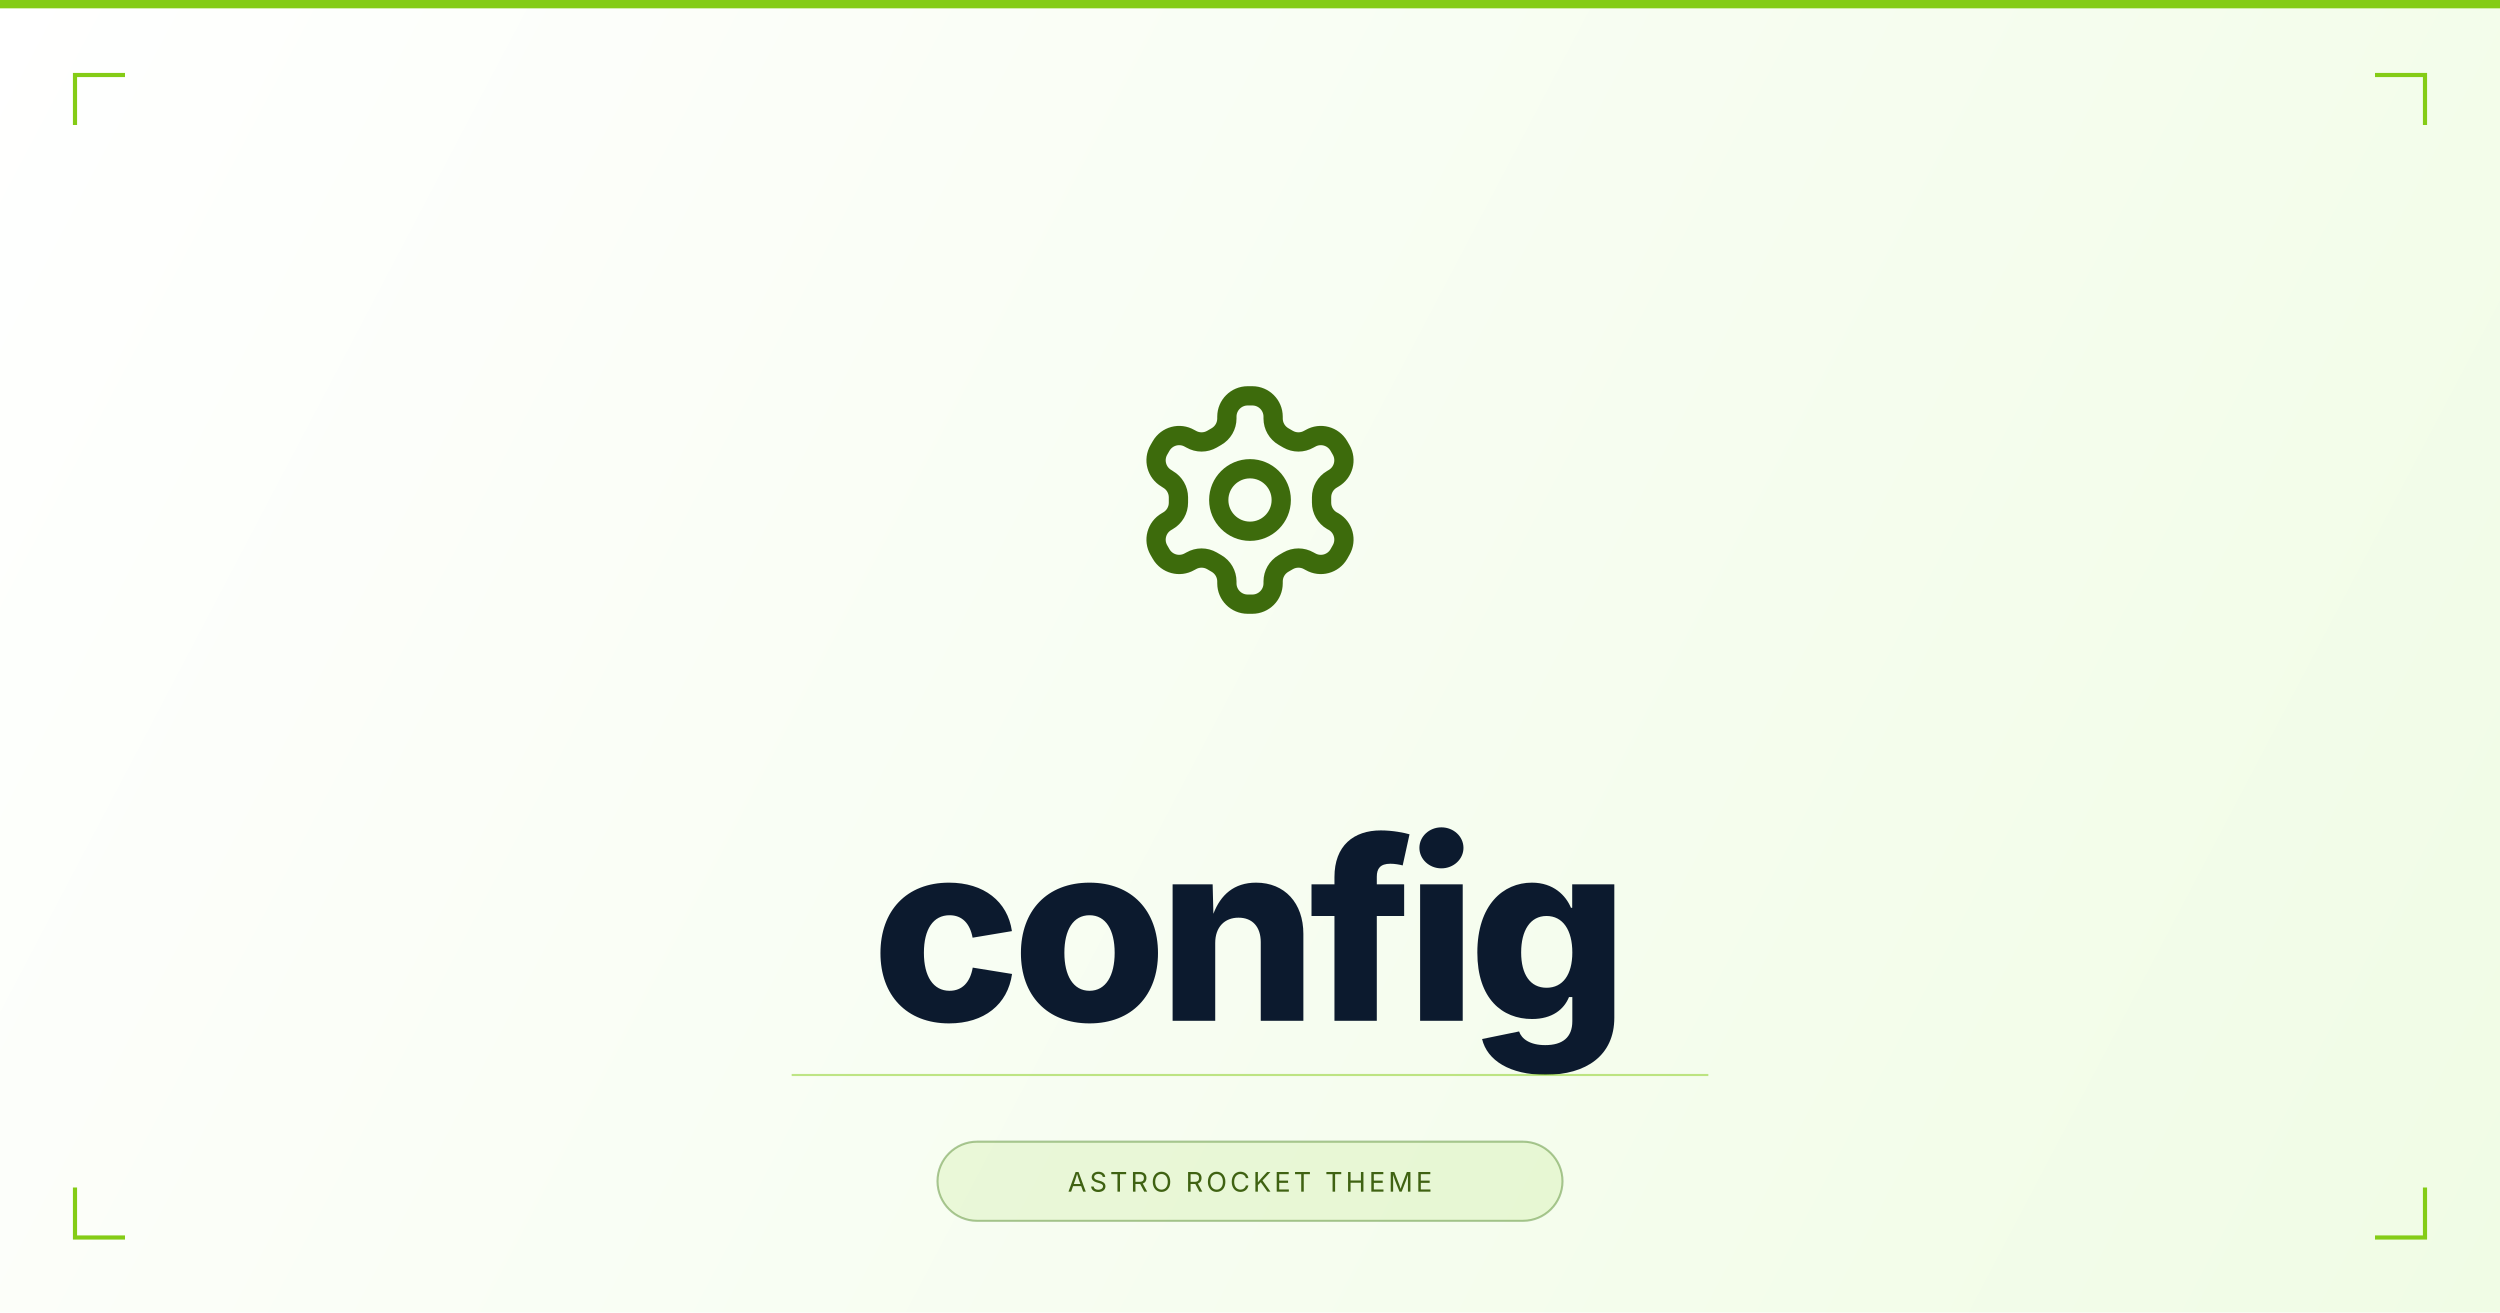
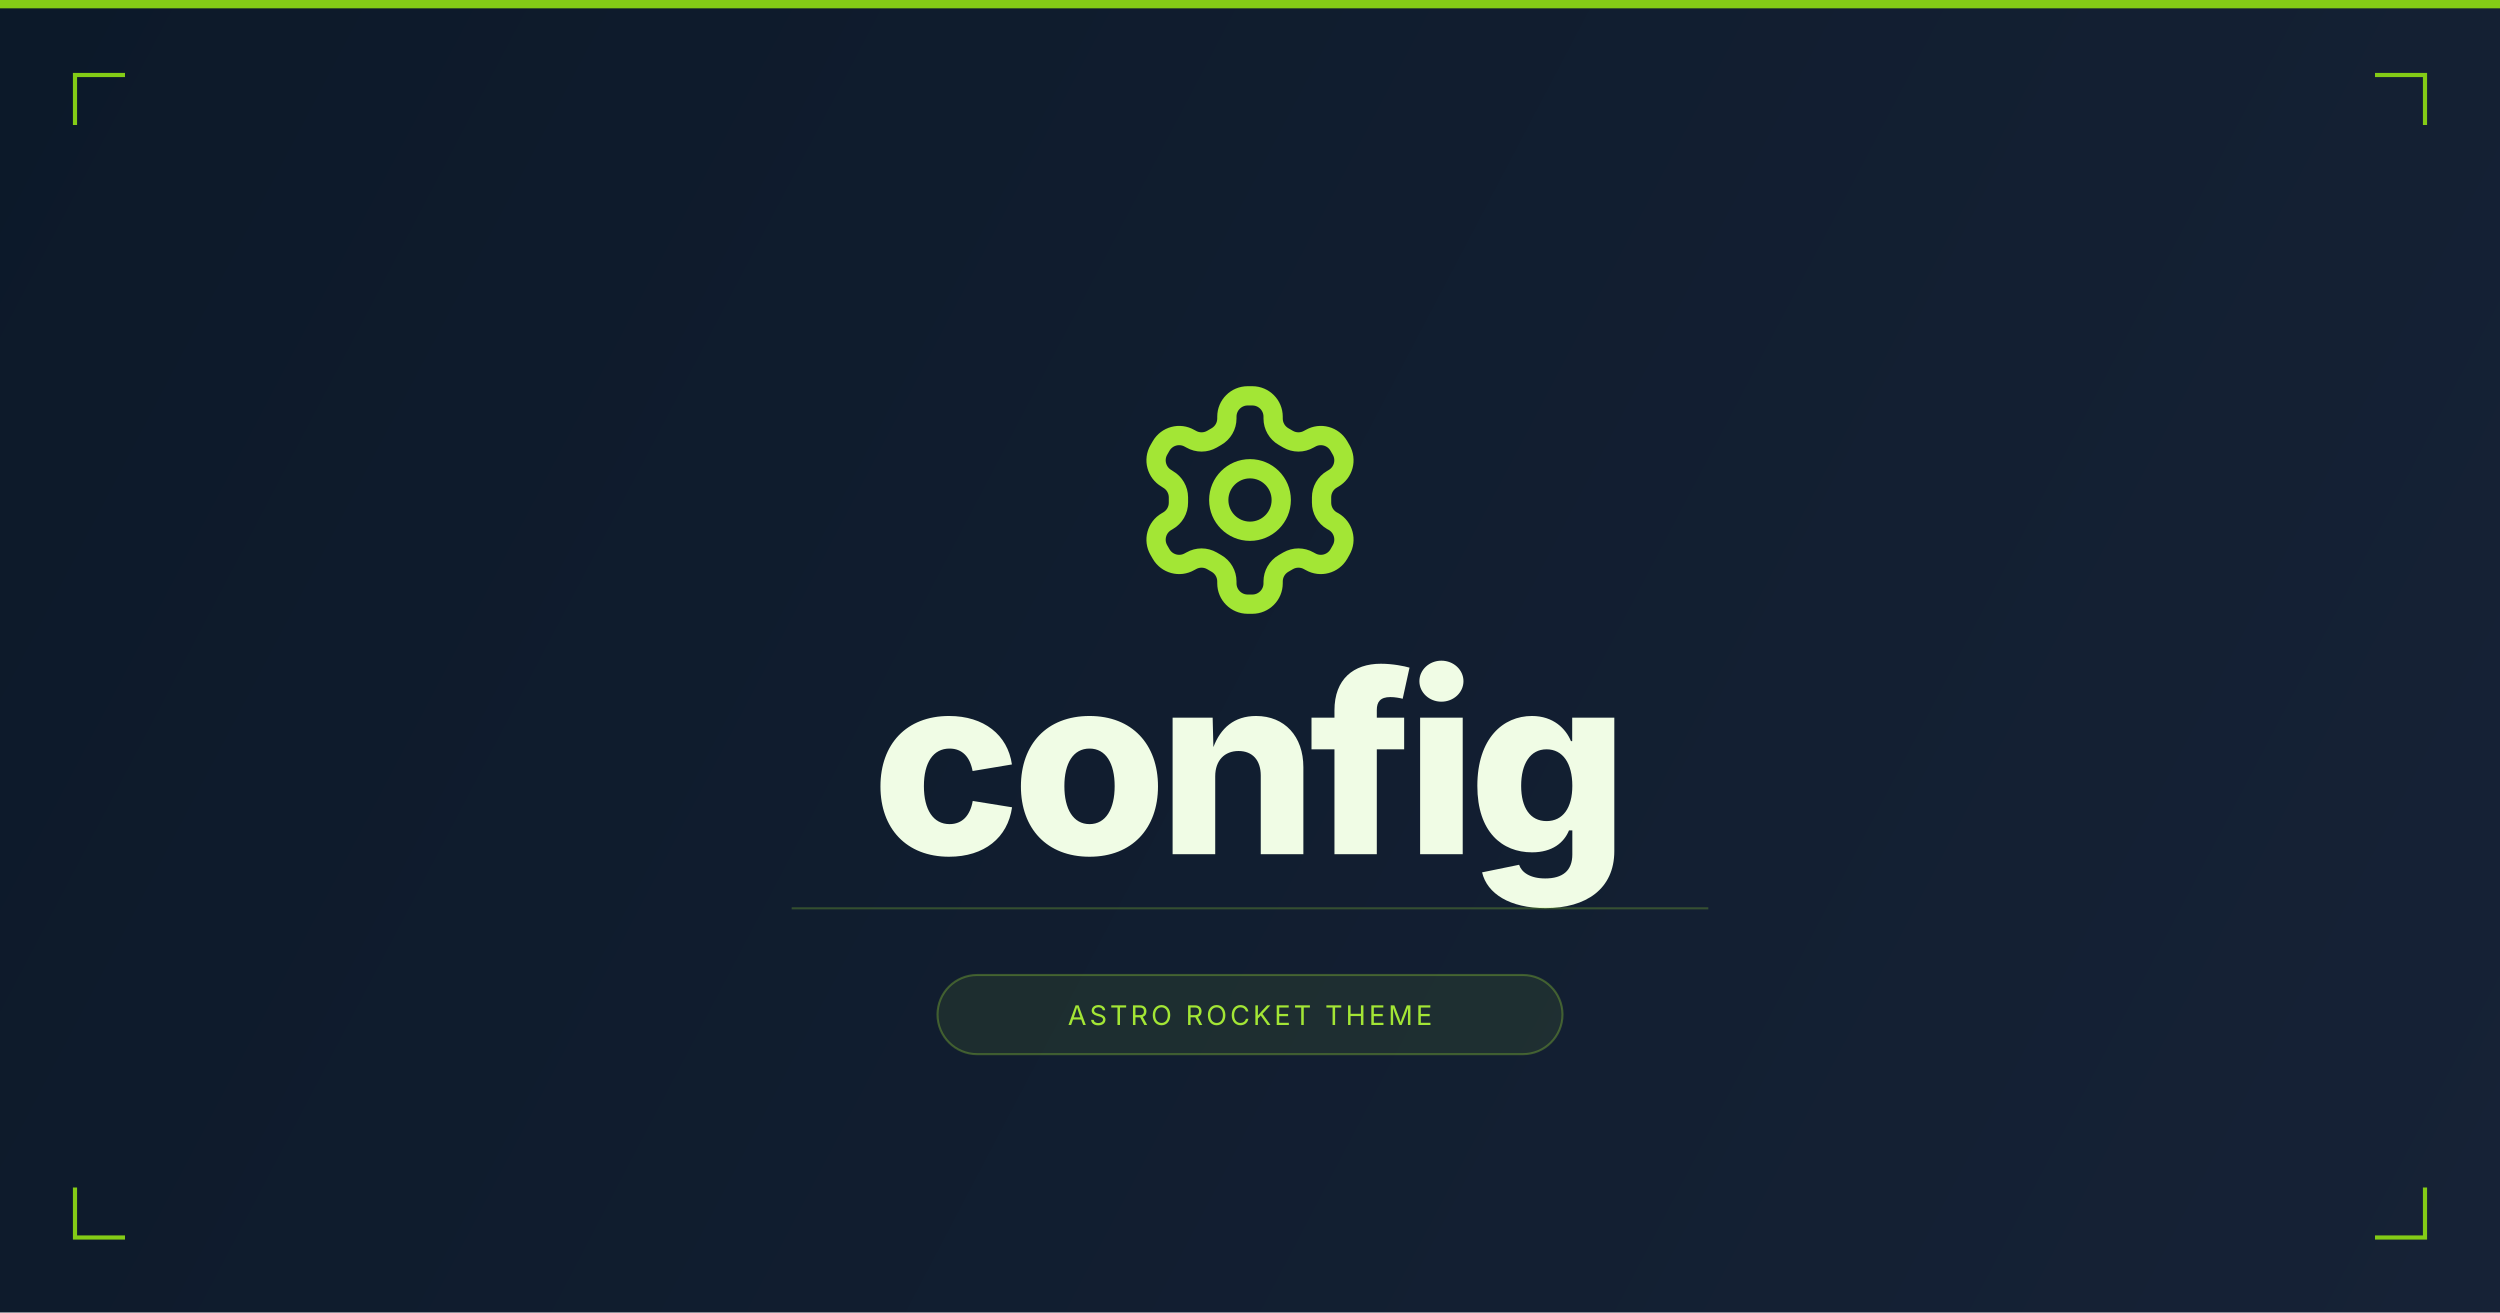
<svg xmlns="http://www.w3.org/2000/svg" width="1200" height="630" viewBox="0 0 1200 630" fill="none">
  <style>
    .bi-bd { display: none }
    html.dark .bi-bl { display: none }
    html.dark .bi-bd { display: block }
-     .bi-ic { stroke: #3d6b0c }
-     html.dark .bi-ic { stroke: #a3e635 }
-     .bi-tt { fill: #0c1a2e }
-     html.dark .bi-tt { fill: #f0fce5 }
-     .bi-sl { stroke: rgba(132,204,22,.5) }
-     html.dark .bi-sl { stroke: rgba(163,230,53,.25) }
-     .bi-bb { fill: rgba(132,204,22,.12); stroke: rgba(53,115,10,.4) }
-     html.dark .bi-bb { fill: rgba(163,230,53,.08); stroke: rgba(163,230,53,.3) }
-     .bi-bt { fill: #3f6212 }
-     html.dark .bi-bt { fill: #a3e635 }
+     .bi-ic { stroke: #a3e635 }
+     .bi-tt { fill: #f0fce5 }
+     .bi-sl { stroke: rgba(163,230,53,.25) }
+     .bi-bb { fill: rgba(163,230,53,.08); stroke: rgba(163,230,53,.3) }
+     .bi-bt { fill: #a3e635 }
    .bi-cr { stroke: #84cc16 }
  </style>
  <defs>
    <linearGradient id="arcg-bl" x1="0" y1="0" x2="1200" y2="630" gradientUnits="userSpaceOnUse">
-       <stop offset="0%" stop-color="#ffffff" />
-       <stop offset="100%" stop-color="#f0fce5" />
+       <stop offset="0%" stop-color="#0c1929" />
+       <stop offset="100%" stop-color="#162236" />
    </linearGradient>
    <linearGradient id="arcg-bd" x1="0" y1="0" x2="1200" y2="630" gradientUnits="userSpaceOnUse">
      <stop offset="0%" stop-color="#0c1929" />
      <stop offset="100%" stop-color="#162236" />
    </linearGradient>
  </defs>
  <rect width="1200" height="630" fill="url(#arcg-bl)" class="bi-bl" />
  <rect width="1200" height="630" fill="url(#arcg-bd)" class="bi-bd" />
  <rect x="0" y="0" width="1200" height="4" fill="#84cc16" />
  <g transform="translate(540, 180) scale(5)" stroke="#3d6b0c" stroke-width="1.85" stroke-linecap="round" stroke-linejoin="round" fill="none" class="bi-ic">
    <path d="M12.22 2h-.44a2 2 0 0 0-2 2v.18a2 2 0 0 1-1 1.73l-.43.25a2 2 0 0 1-2 0l-.15-.08a2 2 0 0 0-2.73.73l-.22.38a2 2 0 0 0 .73 2.73l.15.1a2 2 0 0 1 1 1.72v.51a2 2 0 0 1-1 1.74l-.15.09a2 2 0 0 0-.73 2.73l.22.38a2 2 0 0 0 2.73.73l.15-.08a2 2 0 0 1 2 0l.43.25a2 2 0 0 1 1 1.73V20a2 2 0 0 0 2 2h.44a2 2 0 0 0 2-2v-.18a2 2 0 0 1 1-1.73l.43-.25a2 2 0 0 1 2 0l.15.08a2 2 0 0 0 2.73-.73l.22-.39a2 2 0 0 0-.73-2.73l-.15-.08a2 2 0 0 1-1-1.74v-.5a2 2 0 0 1 1-1.74l.15-.09a2 2 0 0 0 .73-2.73l-.22-.38a2 2 0 0 0-2.73-.73l-.15.08a2 2 0 0 1-2 0l-.43-.25a2 2 0 0 1-1-1.73V4a2 2 0 0 0-2-2z" />
    <circle cx="12" cy="12" r="3" />
  </g>
-   <text x="600" y="490" font-family="'Outfit Variable', 'Outfit', -apple-system, BlinkMacSystemFont, 'Segoe UI', sans-serif" font-size="120" font-weight="800" fill="#0c1a2e" text-anchor="middle" letter-spacing="-4" class="bi-tt">config</text>
-   <line x1="380" y1="516" x2="820" y2="516" stroke="rgba(132,204,22,0.5)" stroke-width="1" class="bi-sl" />
-   <rect x="450" y="548" width="300" height="38" rx="19" fill="rgba(132,204,22,0.12)" stroke="rgba(53,115,10,0.4)" stroke-width="1" class="bi-bb" />
-   <text x="600" y="572" font-family="'Outfit Variable', 'Outfit', -apple-system, BlinkMacSystemFont, 'Segoe UI', sans-serif" font-size="13" fill="#3f6212" text-anchor="middle" letter-spacing="1.5" class="bi-bt">ASTRO ROCKET THEME</text>
+   <text x="600" y="410" font-family="'Outfit Variable', 'Outfit', -apple-system, BlinkMacSystemFont, 'Segoe UI', sans-serif" font-size="120" font-weight="800" fill="#0c1a2e" text-anchor="middle" letter-spacing="-4" class="bi-tt">config</text>
+   <line x1="380" y1="436" x2="820" y2="436" stroke="rgba(132,204,22,0.5)" stroke-width="1" class="bi-sl" />
+   <rect x="450" y="468" width="300" height="38" rx="19" fill="rgba(132,204,22,0.12)" stroke="rgba(53,115,10,0.4)" stroke-width="1" class="bi-bb" />
+   <text x="600" y="492" font-family="'Outfit Variable', 'Outfit', -apple-system, BlinkMacSystemFont, 'Segoe UI', sans-serif" font-size="13" fill="#3f6212" text-anchor="middle" letter-spacing="1.5" class="bi-bt">ASTRO ROCKET THEME</text>
  <path d="M 36 60 L 36 36 L 60 36" stroke-width="2" fill="none" class="bi-cr" />
  <path d="M 1140 36 L 1164 36 L 1164 60" stroke-width="2" fill="none" class="bi-cr" />
  <path d="M 36 570 L 36 594 L 60 594" stroke-width="2" fill="none" class="bi-cr" />
  <path d="M 1140 594 L 1164 594 L 1164 570" stroke-width="2" fill="none" class="bi-cr" />
</svg>
